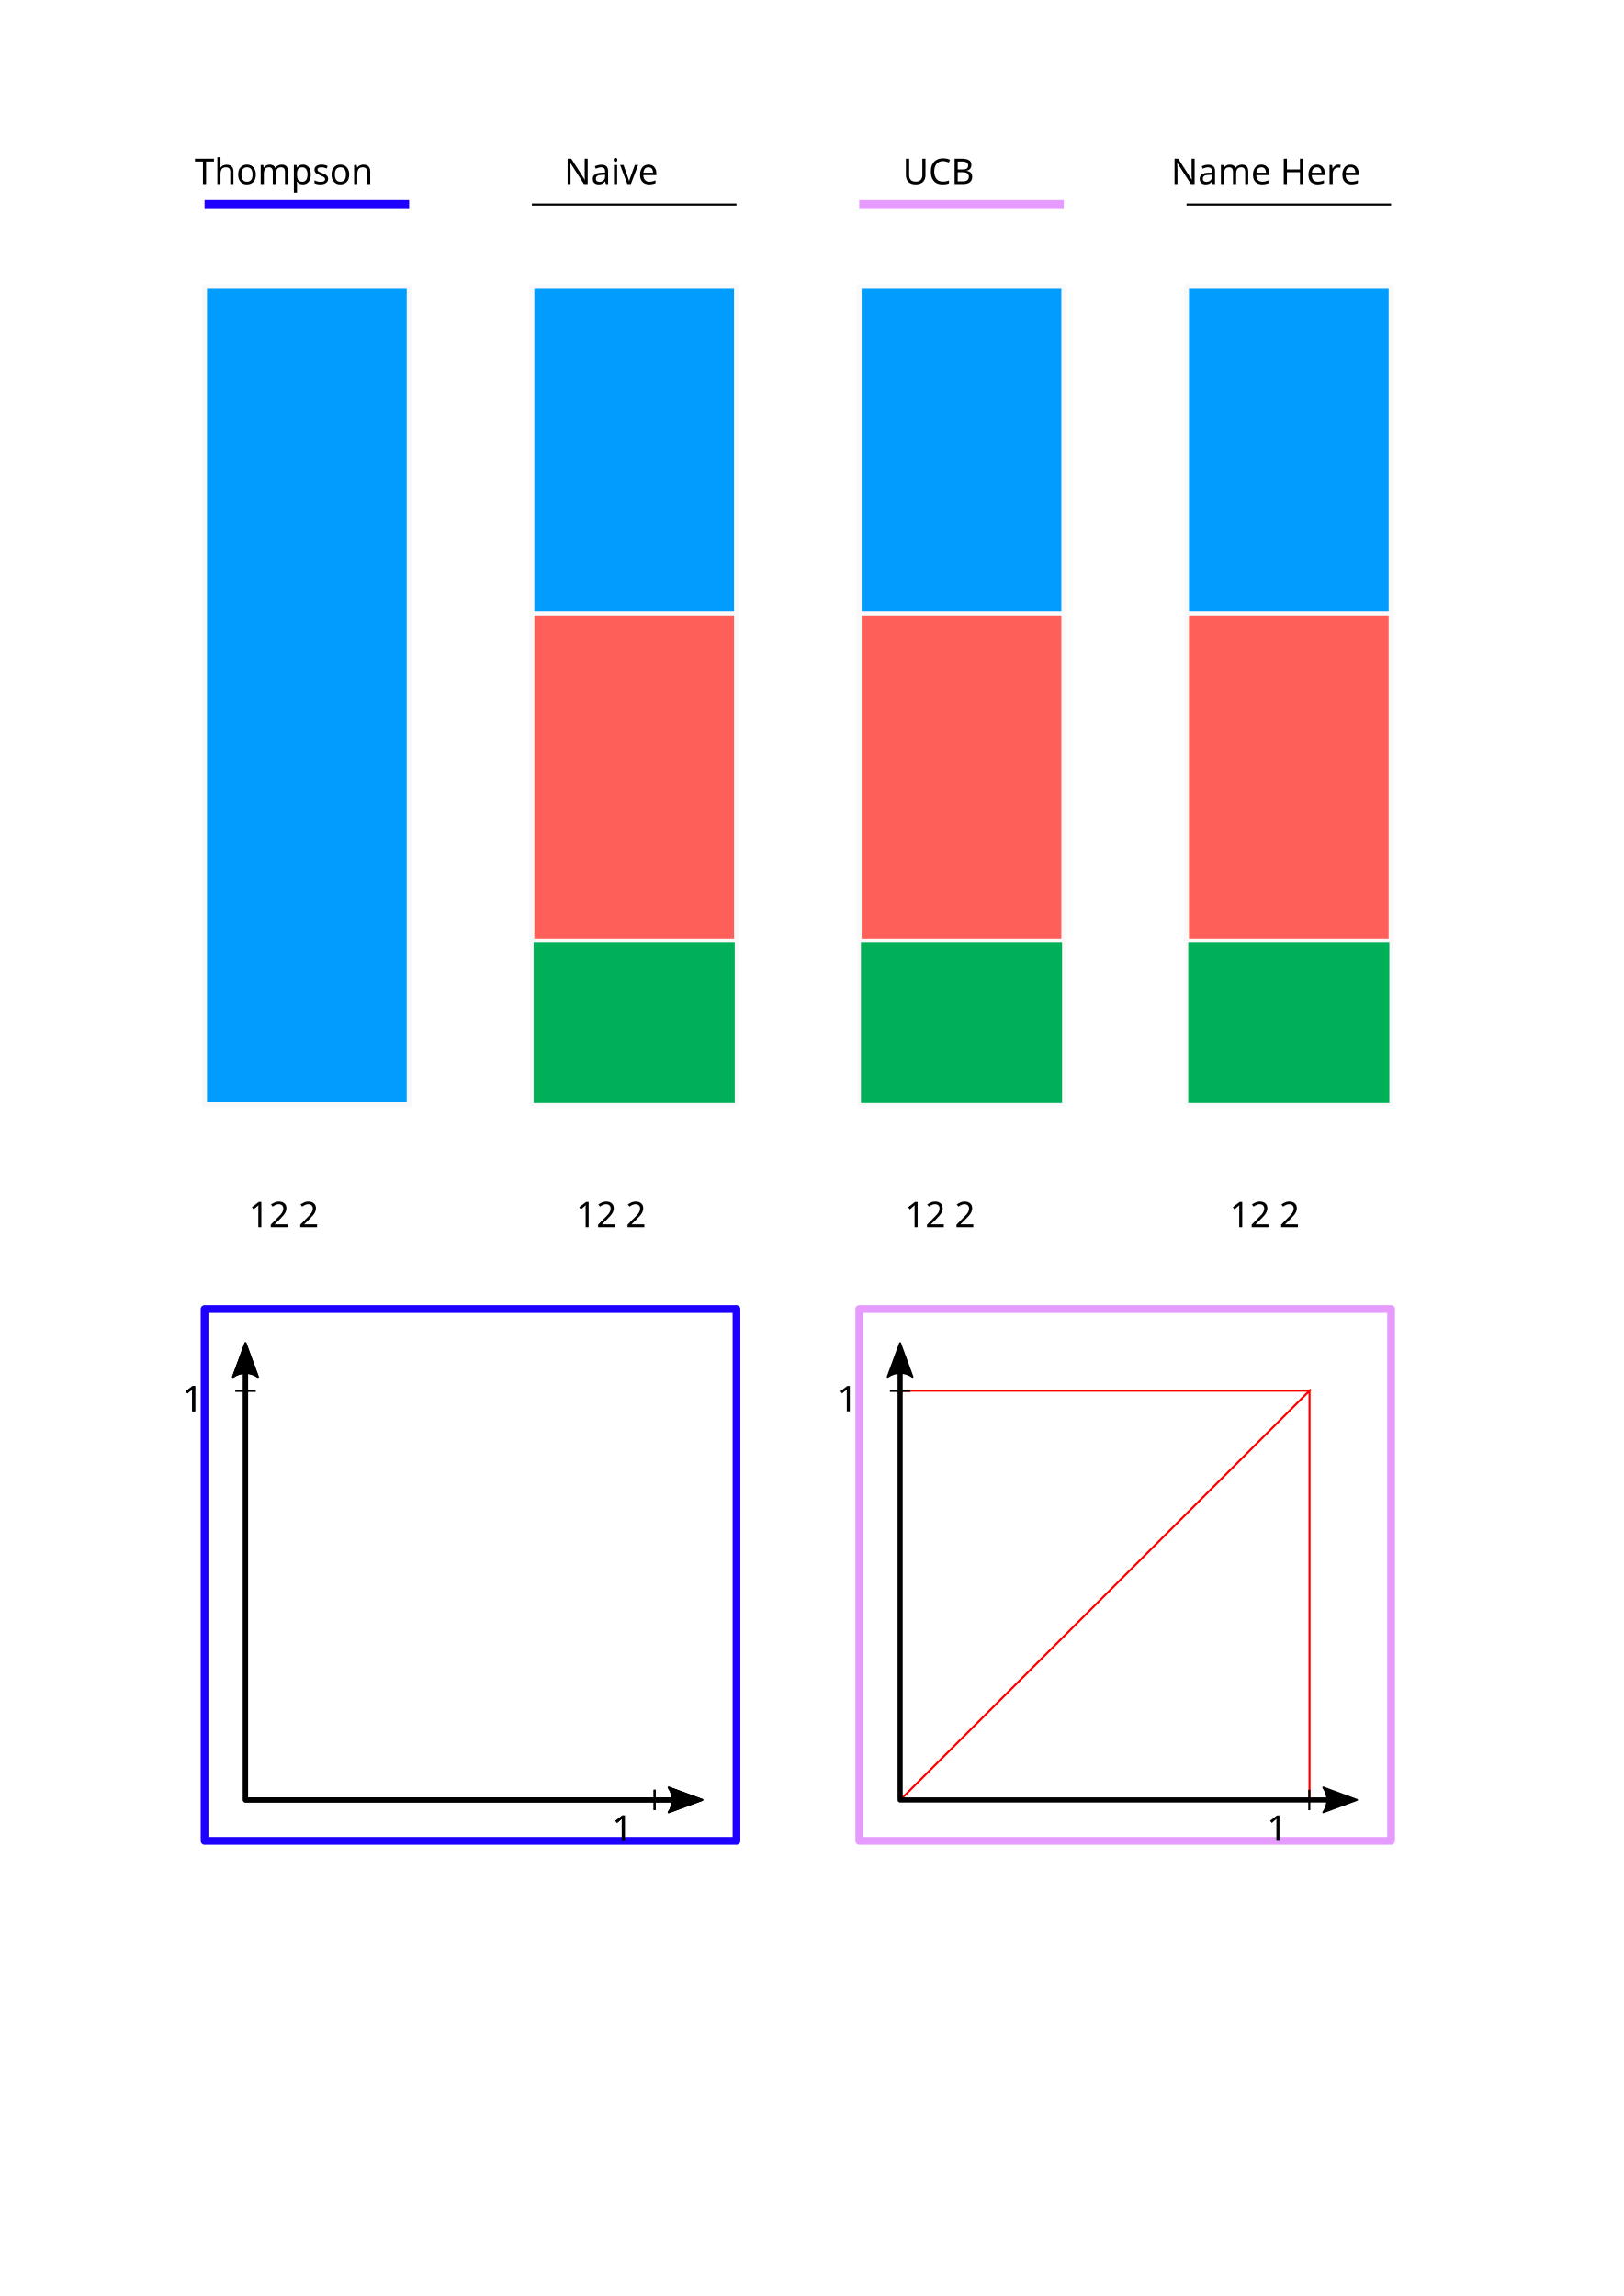
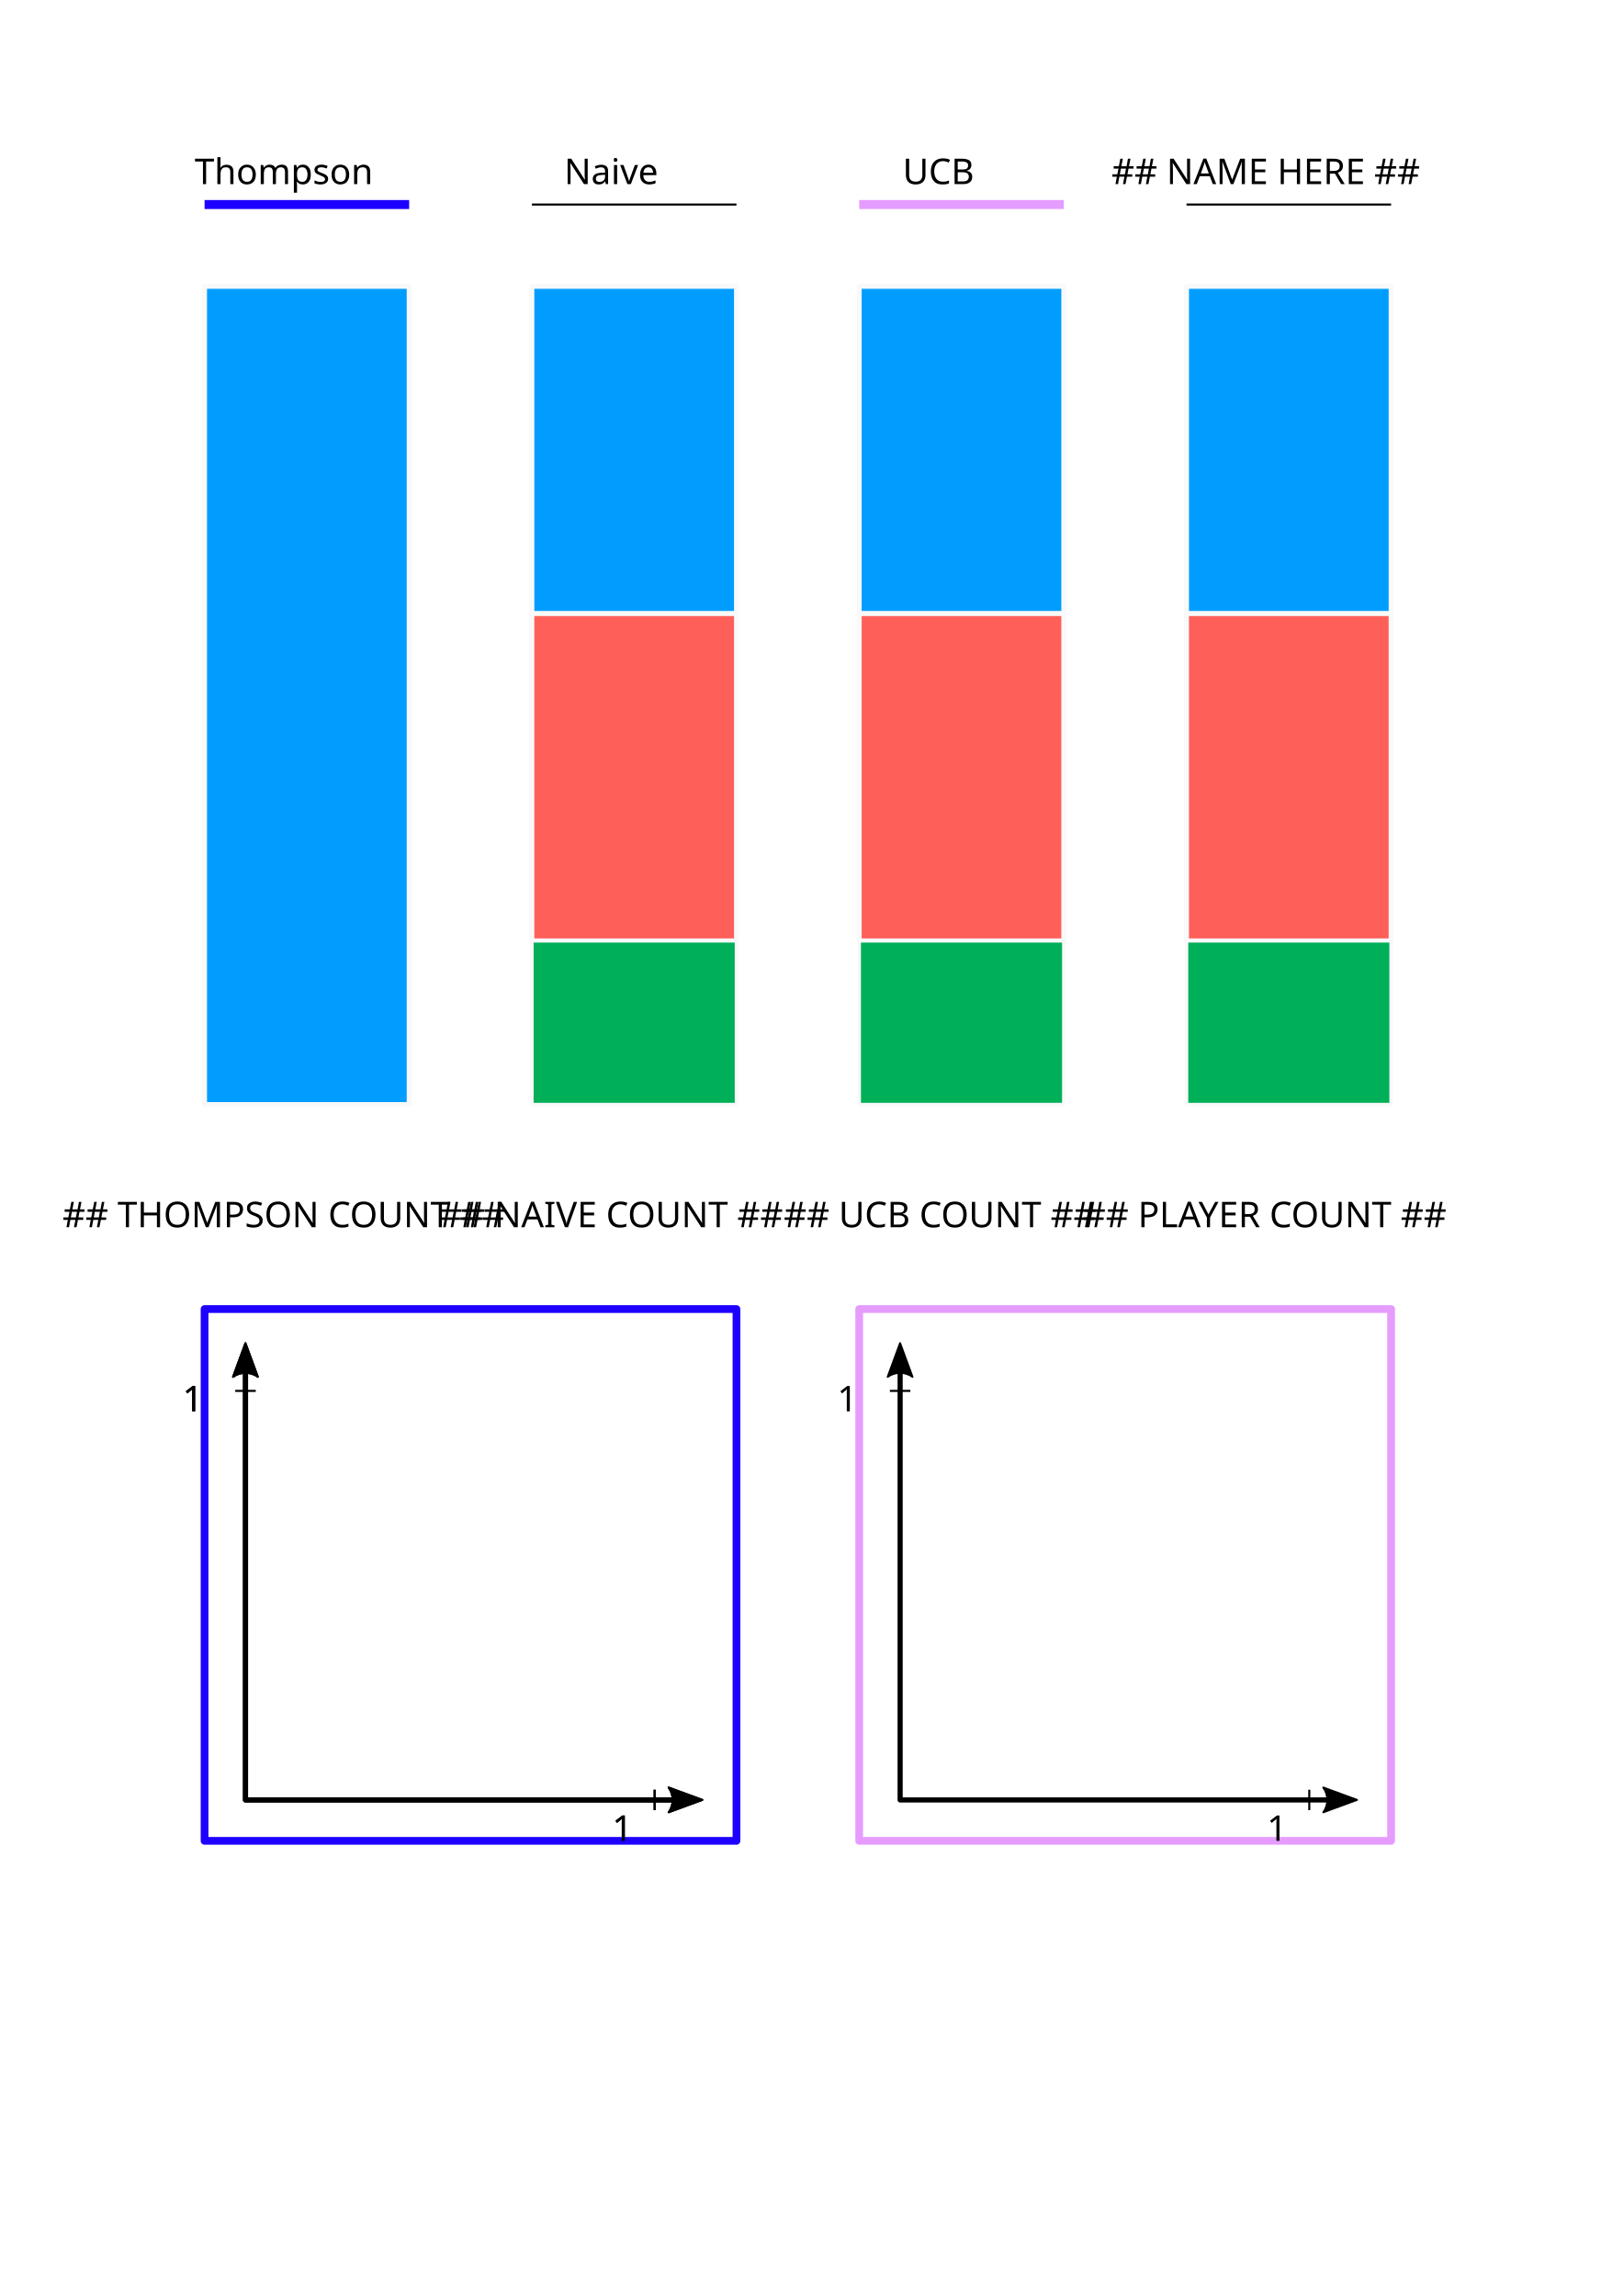
<svg xmlns="http://www.w3.org/2000/svg" width="210mm" height="297mm" viewBox="0 0 210 297" version="1.1" id="svg8">
  <defs id="defs2">
    <marker style="overflow:visible;" id="marker2172" refX="0.0" refY="0.0" orient="auto">
      <path transform="scale(0.6) rotate(180) translate(0,0)" d="M 8.719,4.034 L -2.207,0.016 L 8.719,-4.002 C 6.973,-1.63 6.983,1.616 8.719,4.034 z " style="fill-rule:evenodd;stroke-width:0.625;stroke-linejoin:round;stroke:#000000;stroke-opacity:1;fill:#000000;fill-opacity:1" id="path2170" />
    </marker>
    <marker style="overflow:visible" id="marker2162" refX="0.0" refY="0.0" orient="auto">
      <path transform="scale(0.6) translate(0,0)" d="M 8.719,4.034 L -2.207,0.016 L 8.719,-4.002 C 6.973,-1.63 6.983,1.616 8.719,4.034 z " style="fill-rule:evenodd;stroke-width:0.625;stroke-linejoin:round;stroke:#000000;stroke-opacity:1;fill:#000000;fill-opacity:1" id="path2160" />
    </marker>
    <marker style="overflow:visible;" id="Arrow2Mend" refX="0.0" refY="0.0" orient="auto">
      <path transform="scale(0.6) rotate(180) translate(0,0)" d="M 8.719,4.034 L -2.207,0.016 L 8.719,-4.002 C 6.973,-1.63 6.983,1.616 8.719,4.034 z " style="fill-rule:evenodd;stroke-width:0.625;stroke-linejoin:round;stroke:#000000;stroke-opacity:1;fill:#000000;fill-opacity:1" id="path1244" />
    </marker>
    <marker style="overflow:visible" id="Arrow2Mstart" refX="0.0" refY="0.0" orient="auto">
      <path transform="scale(0.6) translate(0,0)" d="M 8.719,4.034 L -2.207,0.016 L 8.719,-4.002 C 6.973,-1.63 6.983,1.616 8.719,4.034 z " style="fill-rule:evenodd;stroke-width:0.625;stroke-linejoin:round;stroke:#000000;stroke-opacity:1;fill:#000000;fill-opacity:1" id="path1241" />
    </marker>
    <marker style="overflow:visible" id="Arrow1Lstart" refX="0.0" refY="0.0" orient="auto">
      <path transform="scale(0.8) translate(12.5,0)" style="fill-rule:evenodd;stroke:#000000;stroke-width:1pt;stroke-opacity:1;fill:#000000;fill-opacity:1" d="M 0.0,0.0 L 5.0,-5.0 L -12.5,0.0 L 5.0,5.0 L 0.0,0.0 z " id="path1217" />
    </marker>
    <marker style="overflow:visible;" id="Arrow1Lend" refX="0.0" refY="0.0" orient="auto">
      <path transform="scale(0.8) rotate(180) translate(12.5,0)" style="fill-rule:evenodd;stroke:#000000;stroke-width:1pt;stroke-opacity:1;fill:#000000;fill-opacity:1" d="M 0.0,0.0 L 5.0,-5.0 L -12.5,0.0 L 5.0,5.0 L 0.0,0.0 z " id="path1220" />
    </marker>
    <marker style="overflow:visible" id="marker2162-1" refX="0" refY="0" orient="auto">
      <path transform="scale(0.6)" d="M 8.719,4.034 -2.207,0.016 8.719,-4.002 c -1.745,2.372 -1.735,5.617 -6e-7,8.035 z" style="fill:#000000;fill-opacity:1;fill-rule:evenodd;stroke:#000000;stroke-width:0.625;stroke-linejoin:round;stroke-opacity:1" id="path2160-5" />
    </marker>
    <marker style="overflow:visible" id="marker2172-4" refX="0" refY="0" orient="auto">
      <path transform="scale(-0.6)" d="M 8.719,4.034 -2.207,0.016 8.719,-4.002 c -1.745,2.372 -1.735,5.617 -6e-7,8.035 z" style="fill:#000000;fill-opacity:1;fill-rule:evenodd;stroke:#000000;stroke-width:0.625;stroke-linejoin:round;stroke-opacity:1" id="path2170-9" />
    </marker>
  </defs>
-   <svg viewBox="0 0 1 1">
-     <g transform="translate(0.15125 0.9015) scale(0.252 -.252)" id="thompson-g">
-       
-    </g>
-   </svg>
-   <svg viewBox="0 0 1 1">
-     <g transform="translate(0.5545 0.9015) scale(0.252 -.252)" id="ucb-g">
-       <path d="M 0 0.0 L 1 1 L 1 0 L 0.0 0.00 L 0.0 1.0 L 1.0 1.0 Z" fill="transparent" stroke="red" stroke-width="0.005" />
-     </g>
-   </svg>
  <g id="layer1">
    <path style="fill:none;stroke:#1d00ff;stroke-width:1.165;stroke-linecap:butt;stroke-linejoin:miter;stroke-opacity:1;stroke-miterlimit:4;stroke-dasharray:none" d="M 26.458,26.458 H 52.917" id="path975" />
    <path style="fill:none;stroke:#000000;stroke-width:0.265px;stroke-linecap:butt;stroke-linejoin:miter;stroke-opacity:1" d="M 68.792,26.458 H 95.25" id="path977" />
    <path style="fill:none;stroke:#e69cff;stroke-width:1.165;stroke-linecap:butt;stroke-linejoin:miter;stroke-opacity:1;stroke-miterlimit:4;stroke-dasharray:none" d="m 111.125,26.458 h 26.458" id="path979" />
    <path style="fill:none;stroke:#000000;stroke-width:0.265px;stroke-linecap:butt;stroke-linejoin:miter;stroke-opacity:1" d="m 153.458,26.458 h 26.458" id="path981" />
    <rect style="fill:#009dff;fill-opacity:1;stroke:#f9f9f9;stroke-width:0.632;stroke-linejoin:round;paint-order:markers fill stroke" id="rect986" width="26.458" height="105.833" x="26.458" y="37.042" />
    <rect style="fill:#009dff;fill-opacity:1;stroke:#f9f9f9;stroke-width:0.632;stroke-linejoin:round;paint-order:markers fill stroke" id="rect986-6" width="26.458" height="42.333" x="68.792" y="37.042" />
    <rect style="fill:#ff5f59;fill-opacity:1;stroke:#f9f9f9;stroke-width:0.632;stroke-linejoin:round;paint-order:markers fill stroke" id="rect986-6-3" width="26.458" height="42.333" x="68.792" y="79.375" />
    <rect style="fill:#00b059;fill-opacity:1;stroke:#f9f9f9;stroke-width:0.447;stroke-linejoin:round;paint-order:markers fill stroke" id="rect986-6-3-3" width="26.458" height="21.167" x="68.792" y="121.708" />
    <rect style="fill:#009dff;fill-opacity:1;stroke:#f9f9f9;stroke-width:0.632;stroke-linejoin:round;paint-order:markers fill stroke" id="rect986-6-9" width="26.458" height="42.333" x="111.125" y="37.042" />
    <rect style="fill:#ff5f59;fill-opacity:1;stroke:#f9f9f9;stroke-width:0.632;stroke-linejoin:round;paint-order:markers fill stroke" id="rect986-6-3-1" width="26.458" height="42.333" x="111.125" y="79.375" />
    <rect style="fill:#00b059;fill-opacity:1;stroke:#f9f9f9;stroke-width:0.447;stroke-linejoin:round;paint-order:markers fill stroke" id="rect986-6-3-3-0" width="26.458" height="21.167" x="111.125" y="121.708" />
    <rect style="fill:#009dff;fill-opacity:1;stroke:#f9f9f9;stroke-width:0.632;stroke-linejoin:round;paint-order:markers fill stroke" id="rect986-6-1" width="26.458" height="42.333" x="153.458" y="37.042" />
    <rect style="fill:#ff5f59;fill-opacity:1;stroke:#f9f9f9;stroke-width:0.632;stroke-linejoin:round;paint-order:markers fill stroke" id="rect986-6-3-9" width="26.458" height="42.333" x="153.458" y="79.375" />
    <rect style="fill:#00b059;fill-opacity:1;stroke:#f9f9f9;stroke-width:0.447;stroke-linejoin:round;paint-order:markers fill stroke" id="rect986-6-3-3-8" width="26.458" height="21.167" x="153.458" y="121.708" />
    <text xml:space="preserve" style="font-size:4.586px;line-height:1.25;font-family:sans-serif;text-align:center;text-anchor:middle;stroke-width:0.265" x="39.688" y="158.75" id="text1076">
-       <tspan x="39.688" y="158.75" style="stroke-width:0.265" id="tspan1078">12 2</tspan>
+       <tspan x="39.688" y="158.75" style="stroke-width:0.265" id="tspan1078">## THOMPSON COUNT ##</tspan>
    </text>
    <text xml:space="preserve" style="font-size:4.586px;line-height:1.25;font-family:sans-serif;text-align:center;text-anchor:middle;stroke-width:0.265" x="82.021" y="158.75" id="text1076-9">
-       <tspan x="82.021" y="158.75" style="stroke-width:0.265" id="tspan1078-4">12 2</tspan>
+       <tspan x="82.021" y="158.75" style="stroke-width:0.265" id="tspan1078-4">## NAIVE COUNT ##</tspan>
    </text>
    <text xml:space="preserve" style="font-size:4.586px;line-height:1.25;font-family:sans-serif;text-align:center;text-anchor:middle;stroke-width:0.265" x="124.564" y="158.75" id="text1076-5">
-       <tspan x="124.564" y="158.75" style="stroke-width:0.265" id="tspan1078-9">12 2</tspan>
+       <tspan x="124.564" y="158.75" style="stroke-width:0.265" id="tspan1078-9">## UCB COUNT ##</tspan>
    </text>
    <text xml:space="preserve" style="font-size:4.586px;line-height:1.25;font-family:sans-serif;text-align:center;text-anchor:middle;stroke-width:0.265" x="166.551" y="158.75" id="text1076-9-3">
-       <tspan x="166.551" y="158.75" style="stroke-width:0.265" id="tspan1078-4-9">12 2</tspan>
+       <tspan x="166.551" y="158.75" style="stroke-width:0.265" id="tspan1078-4-9">## PLAYER COUNT ##</tspan>
    </text>
    <text xml:space="preserve" style="font-size:4.586px;line-height:1.25;font-family:sans-serif;text-align:center;text-anchor:middle;stroke-width:0.265" x="39.688" y="23.812" id="text1182">
      <tspan id="tspan1180" x="39.688" y="23.812" style="stroke-width:0.265">Thompson</tspan>
    </text>
    <text xml:space="preserve" style="font-size:4.586px;line-height:1.25;font-family:sans-serif;text-align:center;text-anchor:middle;stroke-width:0.265" x="82.021" y="23.812" id="text1186">
      <tspan id="tspan1184" x="82.021" y="23.812" style="stroke-width:0.265">Naive</tspan>
    </text>
    <text xml:space="preserve" style="font-size:4.586px;line-height:1.25;font-family:sans-serif;text-align:center;text-anchor:middle;stroke-width:0.265" x="124.354" y="23.812" id="text1190">
      <tspan id="tspan1188" x="124.354" y="23.812" style="stroke-width:0.265">UCB</tspan>
    </text>
    <text xml:space="preserve" style="font-size:4.586px;line-height:1.25;font-family:sans-serif;text-align:center;text-anchor:middle;stroke-width:0.265" x="166.688" y="23.812" id="text1194">
-       <tspan id="tspan1192" x="166.688" y="23.812" style="stroke-width:0.265">Name Here</tspan>
+       <tspan id="tspan1192" x="166.688" y="23.812" style="stroke-width:0.265">## NAME HERE ##</tspan>
    </text>
    <rect style="fill:#000000;fill-opacity:0;stroke:#1d00ff;stroke-width:1;stroke-linejoin:round;stroke-opacity:1;paint-order:markers fill stroke" id="rect1196" width="68.792" height="68.792" x="26.458" y="169.333" />
    <rect style="fill:#000000;fill-opacity:0;stroke:#e69cff;stroke-width:1;stroke-linejoin:round;stroke-miterlimit:4;stroke-dasharray:none;stroke-opacity:1;paint-order:markers fill stroke" id="rect1196-5" width="68.792" height="68.792" x="111.125" y="169.333" />
    <g id="g1867">
      <path style="fill:none;stroke:#000000;stroke-width:0.665;stroke-linecap:butt;stroke-linejoin:round;stroke-opacity:1;stroke-miterlimit:4;stroke-dasharray:none;marker-end:url(#Arrow2Mend);marker-start:url(#Arrow2Mstart)" d="m 31.75,174.625 v 58.208 h 58.208" id="path1215" />
      <text xml:space="preserve" style="font-size:4.586px;line-height:1.25;font-family:sans-serif;text-align:center;text-anchor:middle;stroke-width:0.265" x="29.104" y="182.562" id="text1691">
        <tspan id="tspan1689" x="29.104" y="182.562" style="stroke-width:0.265">1</tspan>
      </text>
      <path style="fill:none;stroke:#000000;stroke-width:0.265px;stroke-linecap:butt;stroke-linejoin:miter;stroke-opacity:1" d="m 84.667,234.156 c 0,-2.646 0,-2.646 0,-2.646" id="path1697" />
      <text xml:space="preserve" style="font-size:4.586px;line-height:1.25;font-family:sans-serif;text-align:center;text-anchor:middle;stroke-width:0.265" x="84.667" y="238.125" id="text1711">
        <tspan id="tspan1709" x="84.667" y="238.125" style="stroke-width:0.265">1</tspan>
      </text>
    </g>
    <g id="g2373">
      <path style="fill:none;stroke:#000000;stroke-width:0.265px;stroke-linecap:butt;stroke-linejoin:miter;stroke-opacity:1" d="m 30.427,179.917 c 2.646,0 2.646,0 2.646,0" id="path1693" />
      <path style="fill:none;stroke:#000000;stroke-width:0.665;stroke-linecap:butt;stroke-linejoin:round;stroke-miterlimit:4;stroke-dasharray:none;stroke-opacity:1;marker-start:url(#marker2162);marker-end:url(#marker2172)" d="m 31.75,174.625 v 58.208 h 58.208" id="path1893" />
      <text xml:space="preserve" style="font-size:4.586px;line-height:1.25;font-family:sans-serif;text-align:center;text-anchor:middle;stroke-width:0.265" x="29.104" y="182.562" id="text1897">
        <tspan id="tspan1895" x="29.104" y="182.562" style="stroke-width:0.265">1</tspan>
      </text>
      <path style="fill:none;stroke:#000000;stroke-width:0.265px;stroke-linecap:butt;stroke-linejoin:miter;stroke-opacity:1" d="m 84.667,234.156 c 0,-2.646 0,-2.646 0,-2.646" id="path1899" />
      <text xml:space="preserve" style="font-size:4.586px;line-height:1.25;font-family:sans-serif;text-align:center;text-anchor:middle;stroke-width:0.265" x="84.667" y="238.125" id="text1903">
        <tspan id="tspan1901" x="84.667" y="238.125" style="stroke-width:0.265">1</tspan>
      </text>
    </g>
    <g id="g2373-0" transform="translate(84.66733)">
      <path style="fill:none;stroke:#000000;stroke-width:0.265px;stroke-linecap:butt;stroke-linejoin:miter;stroke-opacity:1" d="m 30.427,179.917 c 2.646,0 2.646,0 2.646,0" id="path1693-2" />
      <path style="fill:none;stroke:#000000;stroke-width:0.665;stroke-linecap:butt;stroke-linejoin:round;stroke-miterlimit:4;stroke-dasharray:none;stroke-opacity:1;marker-start:url(#marker2162-1);marker-end:url(#marker2172-4)" d="m 31.75,174.625 v 58.208 h 58.208" id="path1893-0" />
      <text xml:space="preserve" style="font-size:4.586px;line-height:1.25;font-family:sans-serif;text-align:center;text-anchor:middle;stroke-width:0.265" x="29.104" y="182.562" id="text1897-3">
        <tspan id="tspan1895-8" x="29.104" y="182.562" style="stroke-width:0.265">1</tspan>
      </text>
      <path style="fill:none;stroke:#000000;stroke-width:0.265px;stroke-linecap:butt;stroke-linejoin:miter;stroke-opacity:1" d="m 84.667,234.156 c 0,-2.646 0,-2.646 0,-2.646" id="path1899-2" />
      <text xml:space="preserve" style="font-size:4.586px;line-height:1.25;font-family:sans-serif;text-align:center;text-anchor:middle;stroke-width:0.265" x="84.667" y="238.125" id="text1903-1">
        <tspan id="tspan1901-6" x="84.667" y="238.125" style="stroke-width:0.265">1</tspan>
      </text>
    </g>
  </g>
</svg>
